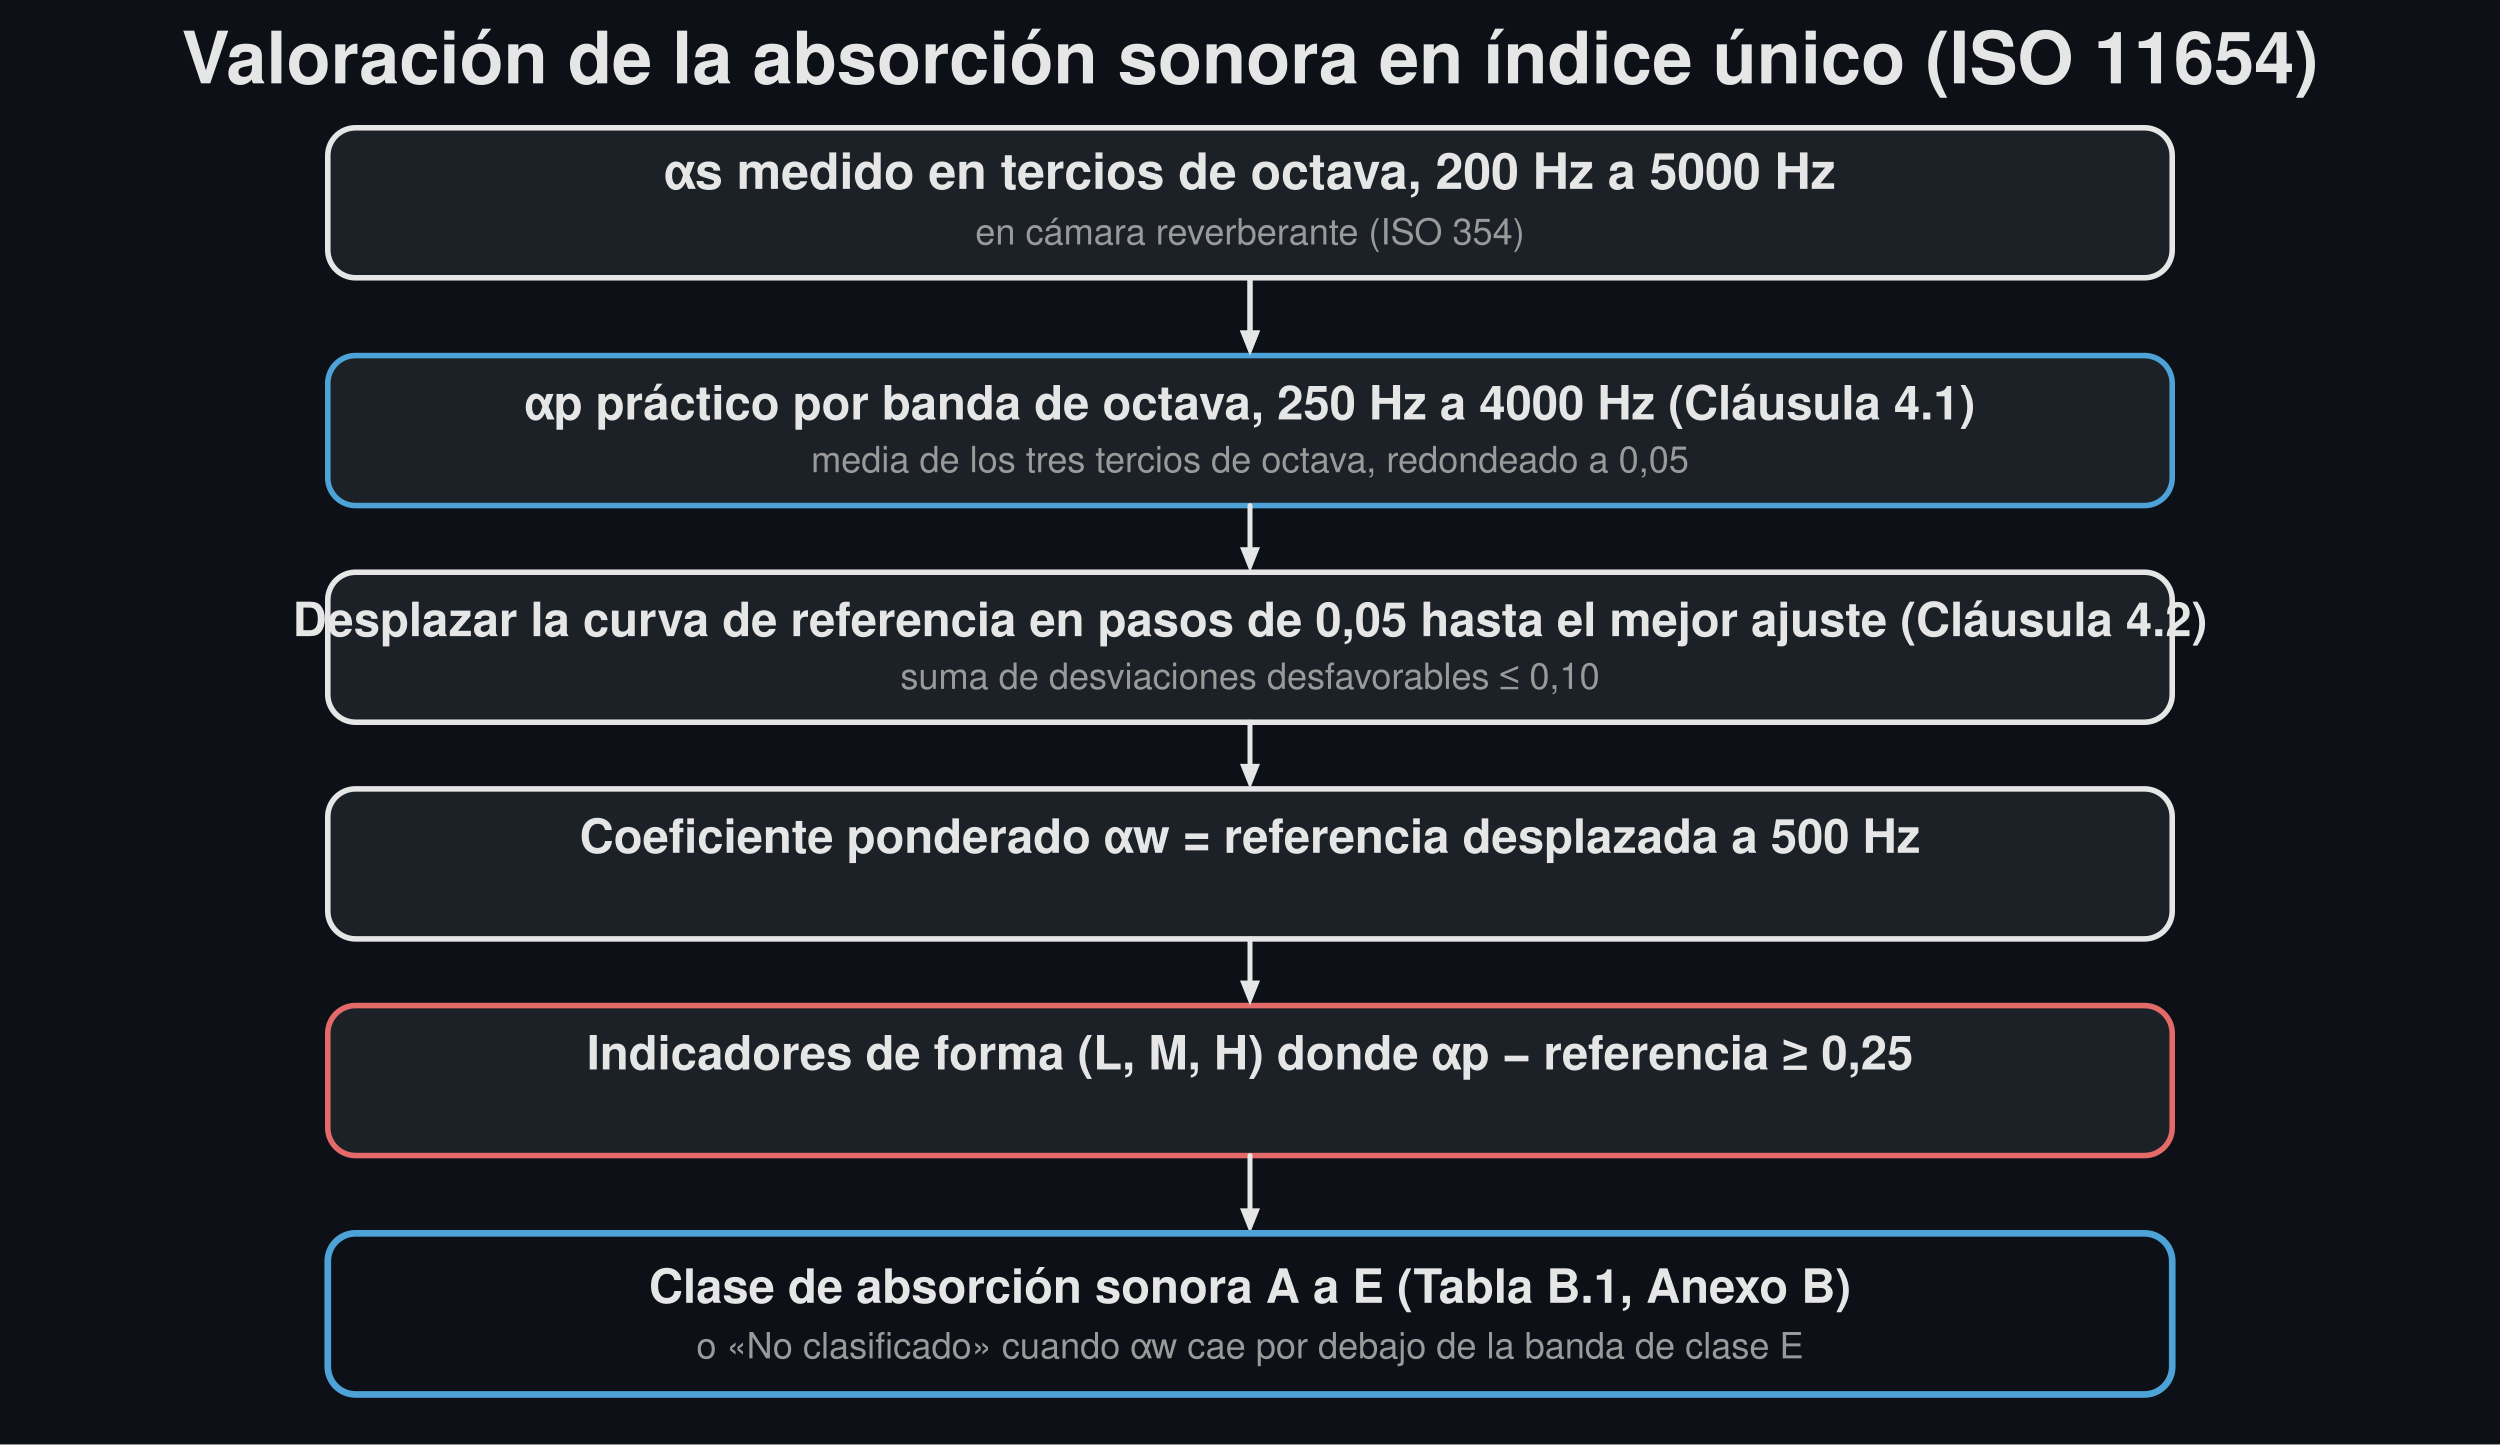
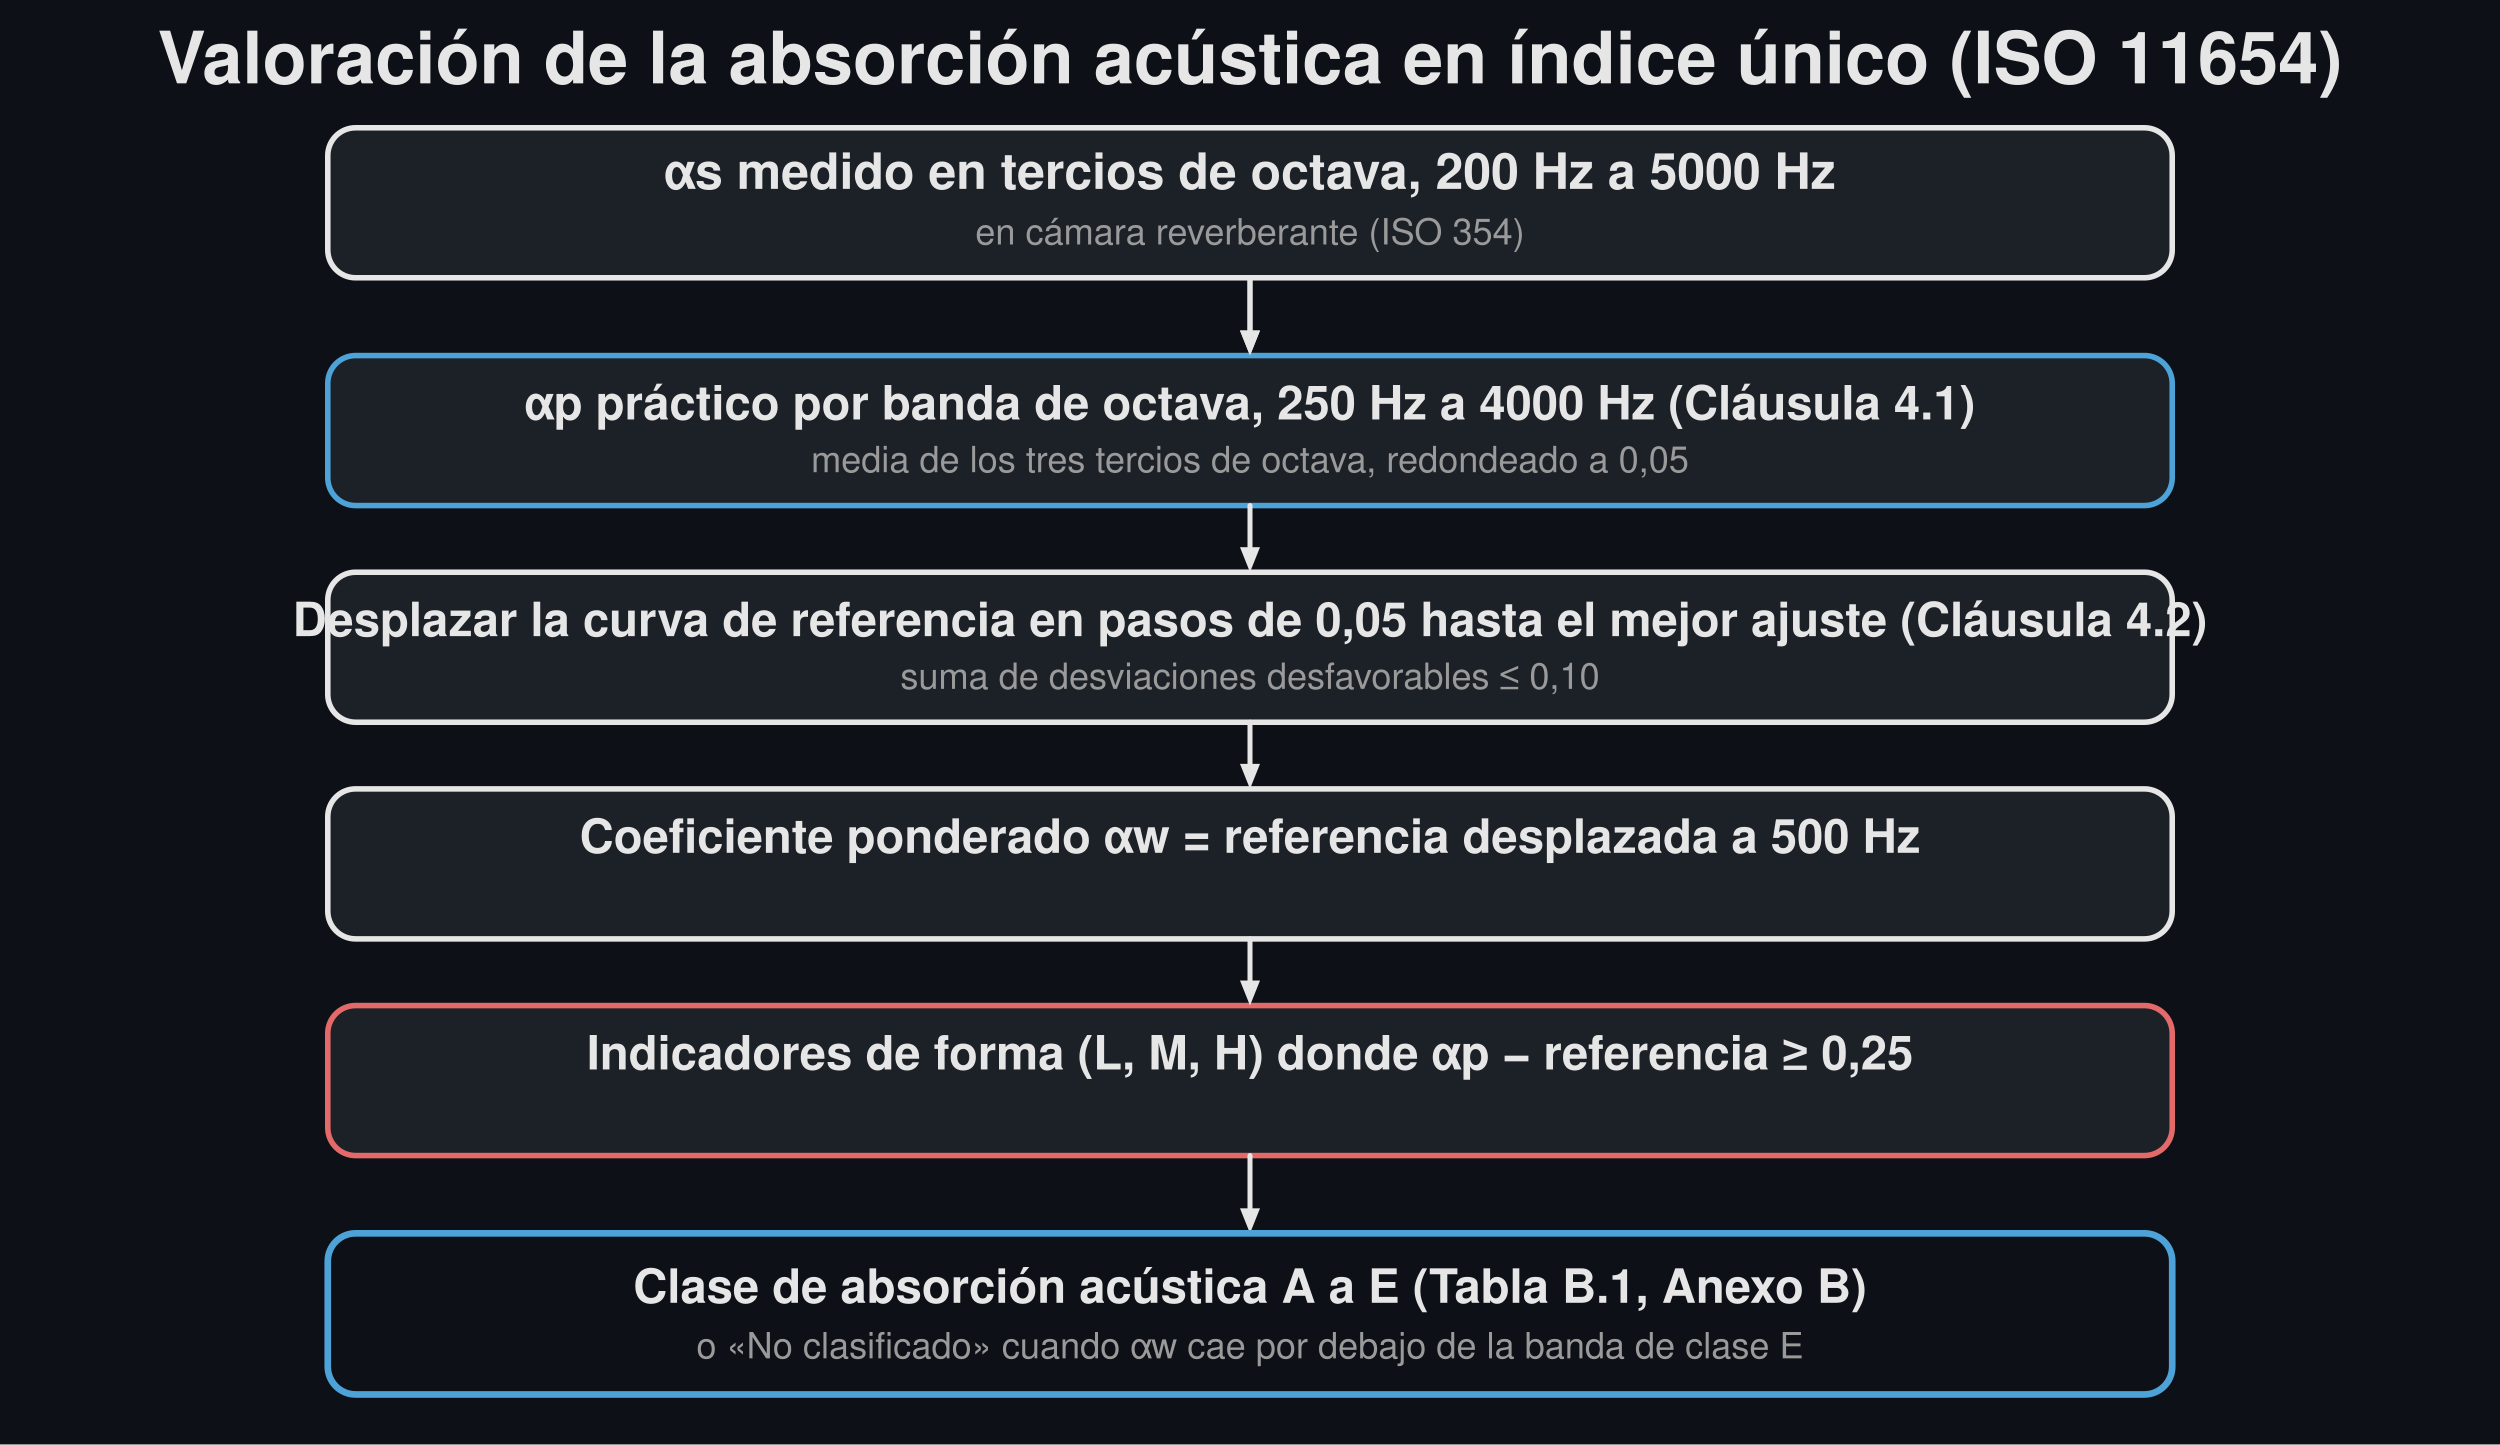
<svg xmlns="http://www.w3.org/2000/svg" width="900" height="520" viewBox="0 0 900 520">
  <rect width="900" height="520" fill="#0d1117" />
-   <text x="450.0" y="30" font-family="Segoe UI, Helvetica, Arial, sans-serif" font-size="26" font-weight="600" fill="#e6e6e6" text-anchor="middle">Valoración de la absorción sonora en índice único (ISO 11654)</text>
+   <text x="450.0" y="30" font-family="Segoe UI, Helvetica, Arial, sans-serif" font-size="26" font-weight="600" fill="#e6e6e6" text-anchor="middle">Valoración de la absorción acústica en índice único (ISO 11654)</text>
  <rect x="118.0" y="46" width="664.0" height="54.0" rx="10" fill="#1c2128" stroke="#e6e6e6" stroke-width="2" />
  <text x="450.0" y="68" font-family="Segoe UI, Helvetica, Arial, sans-serif" font-size="18" fill="#e6e6e6" text-anchor="middle" font-weight="600">αs medido en tercios de octava, 200 Hz a 5000 Hz</text>
  <text x="450.0" y="88" font-family="Segoe UI, Helvetica, Arial, sans-serif" font-size="13" fill="#9a9a9a" text-anchor="middle">en cámara reverberante (ISO 354)</text>
  <line x1="450.0" y1="100" x2="450.0" y2="119.0" stroke="#e6e6e6" stroke-width="1.8" stroke-linecap="round" />
  <path d="M 450.0 128.0 L 446.4 119.0 L 453.6 119.0 Z" fill="#e6e6e6" stroke="none" stroke-width="1.5" stroke-linejoin="round" />
  <rect x="118.0" y="128" width="664.0" height="54.0" rx="10" fill="#1c2128" stroke="#4da3d8" stroke-width="2" />
  <text x="450.0" y="151" font-family="Segoe UI, Helvetica, Arial, sans-serif" font-size="17" fill="#e6e6e6" text-anchor="middle" font-weight="600">αp práctico por banda de octava, 250 Hz a 4000 Hz  (Cláusula 4.1)</text>
  <text x="450.0" y="170" font-family="Segoe UI, Helvetica, Arial, sans-serif" font-size="13" fill="#9a9a9a" text-anchor="middle">media de los tres tercios de octava, redondeado a 0,05</text>
  <rect x="118.0" y="206" width="664.0" height="54.0" rx="10" fill="#1c2128" stroke="#e6e6e6" stroke-width="2" />
  <text x="450.0" y="229" font-family="Segoe UI, Helvetica, Arial, sans-serif" font-size="17" fill="#e6e6e6" text-anchor="middle" font-weight="600">Desplazar la curva de referencia en pasos de 0,05 hasta el mejor ajuste  (Cláusula 4.2)</text>
  <text x="450.0" y="248" font-family="Segoe UI, Helvetica, Arial, sans-serif" font-size="13" fill="#9a9a9a" text-anchor="middle">suma de desviaciones desfavorables ≤ 0,10</text>
  <rect x="118.0" y="284" width="664.0" height="54.0" rx="10" fill="#1c2128" stroke="#e6e6e6" stroke-width="2" />
  <text x="450.0" y="307" font-family="Segoe UI, Helvetica, Arial, sans-serif" font-size="17" fill="#e6e6e6" text-anchor="middle" font-weight="600">Coeficiente ponderado  αw = referencia desplazada a 500 Hz</text>
  <text x="450.0" y="326" font-family="Segoe UI, Helvetica, Arial, sans-serif" font-size="13" fill="#9a9a9a" text-anchor="middle" />
  <rect x="118.0" y="362" width="664.0" height="54.0" rx="10" fill="#1c2128" stroke="#e46a6a" stroke-width="2" />
  <text x="450.0" y="385" font-family="Segoe UI, Helvetica, Arial, sans-serif" font-size="17" fill="#e6e6e6" text-anchor="middle" font-weight="600">Indicadores de forma (L, M, H) donde  αp − referencia ≥ 0,25</text>
  <text x="450.0" y="404" font-family="Segoe UI, Helvetica, Arial, sans-serif" font-size="13" fill="#9a9a9a" text-anchor="middle" />
  <line x1="450.0" y1="100" x2="450.0" y2="119.0" stroke="#e6e6e6" stroke-width="1.8" stroke-linecap="round" />
  <path d="M 450.0 128.0 L 446.4 119.0 L 453.6 119.0 Z" fill="#e6e6e6" stroke="none" stroke-width="1.5" stroke-linejoin="round" />
  <line x1="450.0" y1="182" x2="450.0" y2="197.0" stroke="#e6e6e6" stroke-width="1.8" stroke-linecap="round" />
  <path d="M 450.0 206.0 L 446.4 197.0 L 453.6 197.0 Z" fill="#e6e6e6" stroke="none" stroke-width="1.5" stroke-linejoin="round" />
  <line x1="450.0" y1="260" x2="450.0" y2="275.0" stroke="#e6e6e6" stroke-width="1.8" stroke-linecap="round" />
  <path d="M 450.0 284.0 L 446.4 275.0 L 453.6 275.0 Z" fill="#e6e6e6" stroke="none" stroke-width="1.5" stroke-linejoin="round" />
  <line x1="450.0" y1="338" x2="450.0" y2="353.0" stroke="#e6e6e6" stroke-width="1.8" stroke-linecap="round" />
  <path d="M 450.0 362.0 L 446.4 353.0 L 453.6 353.0 Z" fill="#e6e6e6" stroke="none" stroke-width="1.5" stroke-linejoin="round" />
  <line x1="450.0" y1="416" x2="450.0" y2="435.0" stroke="#e6e6e6" stroke-width="1.8" stroke-linecap="round" />
  <path d="M 450.0 444.0 L 446.4 435.0 L 453.6 435.0 Z" fill="#e6e6e6" stroke="none" stroke-width="1.5" stroke-linejoin="round" />
  <rect x="118.0" y="444" width="664.0" height="58" rx="10" fill="none" stroke="#4da3d8" stroke-width="2.4" />
-   <text x="450.0" y="469" font-family="Segoe UI, Helvetica, Arial, sans-serif" font-size="17" fill="#e6e6e6" text-anchor="middle" font-weight="600">Clase de absorción sonora  A a E   (Tabla B.1, Anexo B)</text>
+   <text x="450.0" y="469" font-family="Segoe UI, Helvetica, Arial, sans-serif" font-size="17" fill="#e6e6e6" text-anchor="middle" font-weight="600">Clase de absorción acústica  A a E   (Tabla B.1, Anexo B)</text>
  <text x="450.0" y="489" font-family="Segoe UI, Helvetica, Arial, sans-serif" font-size="13" fill="#9a9a9a" text-anchor="middle">o «No clasificado» cuando αw cae por debajo de la banda de clase E</text>
</svg>
